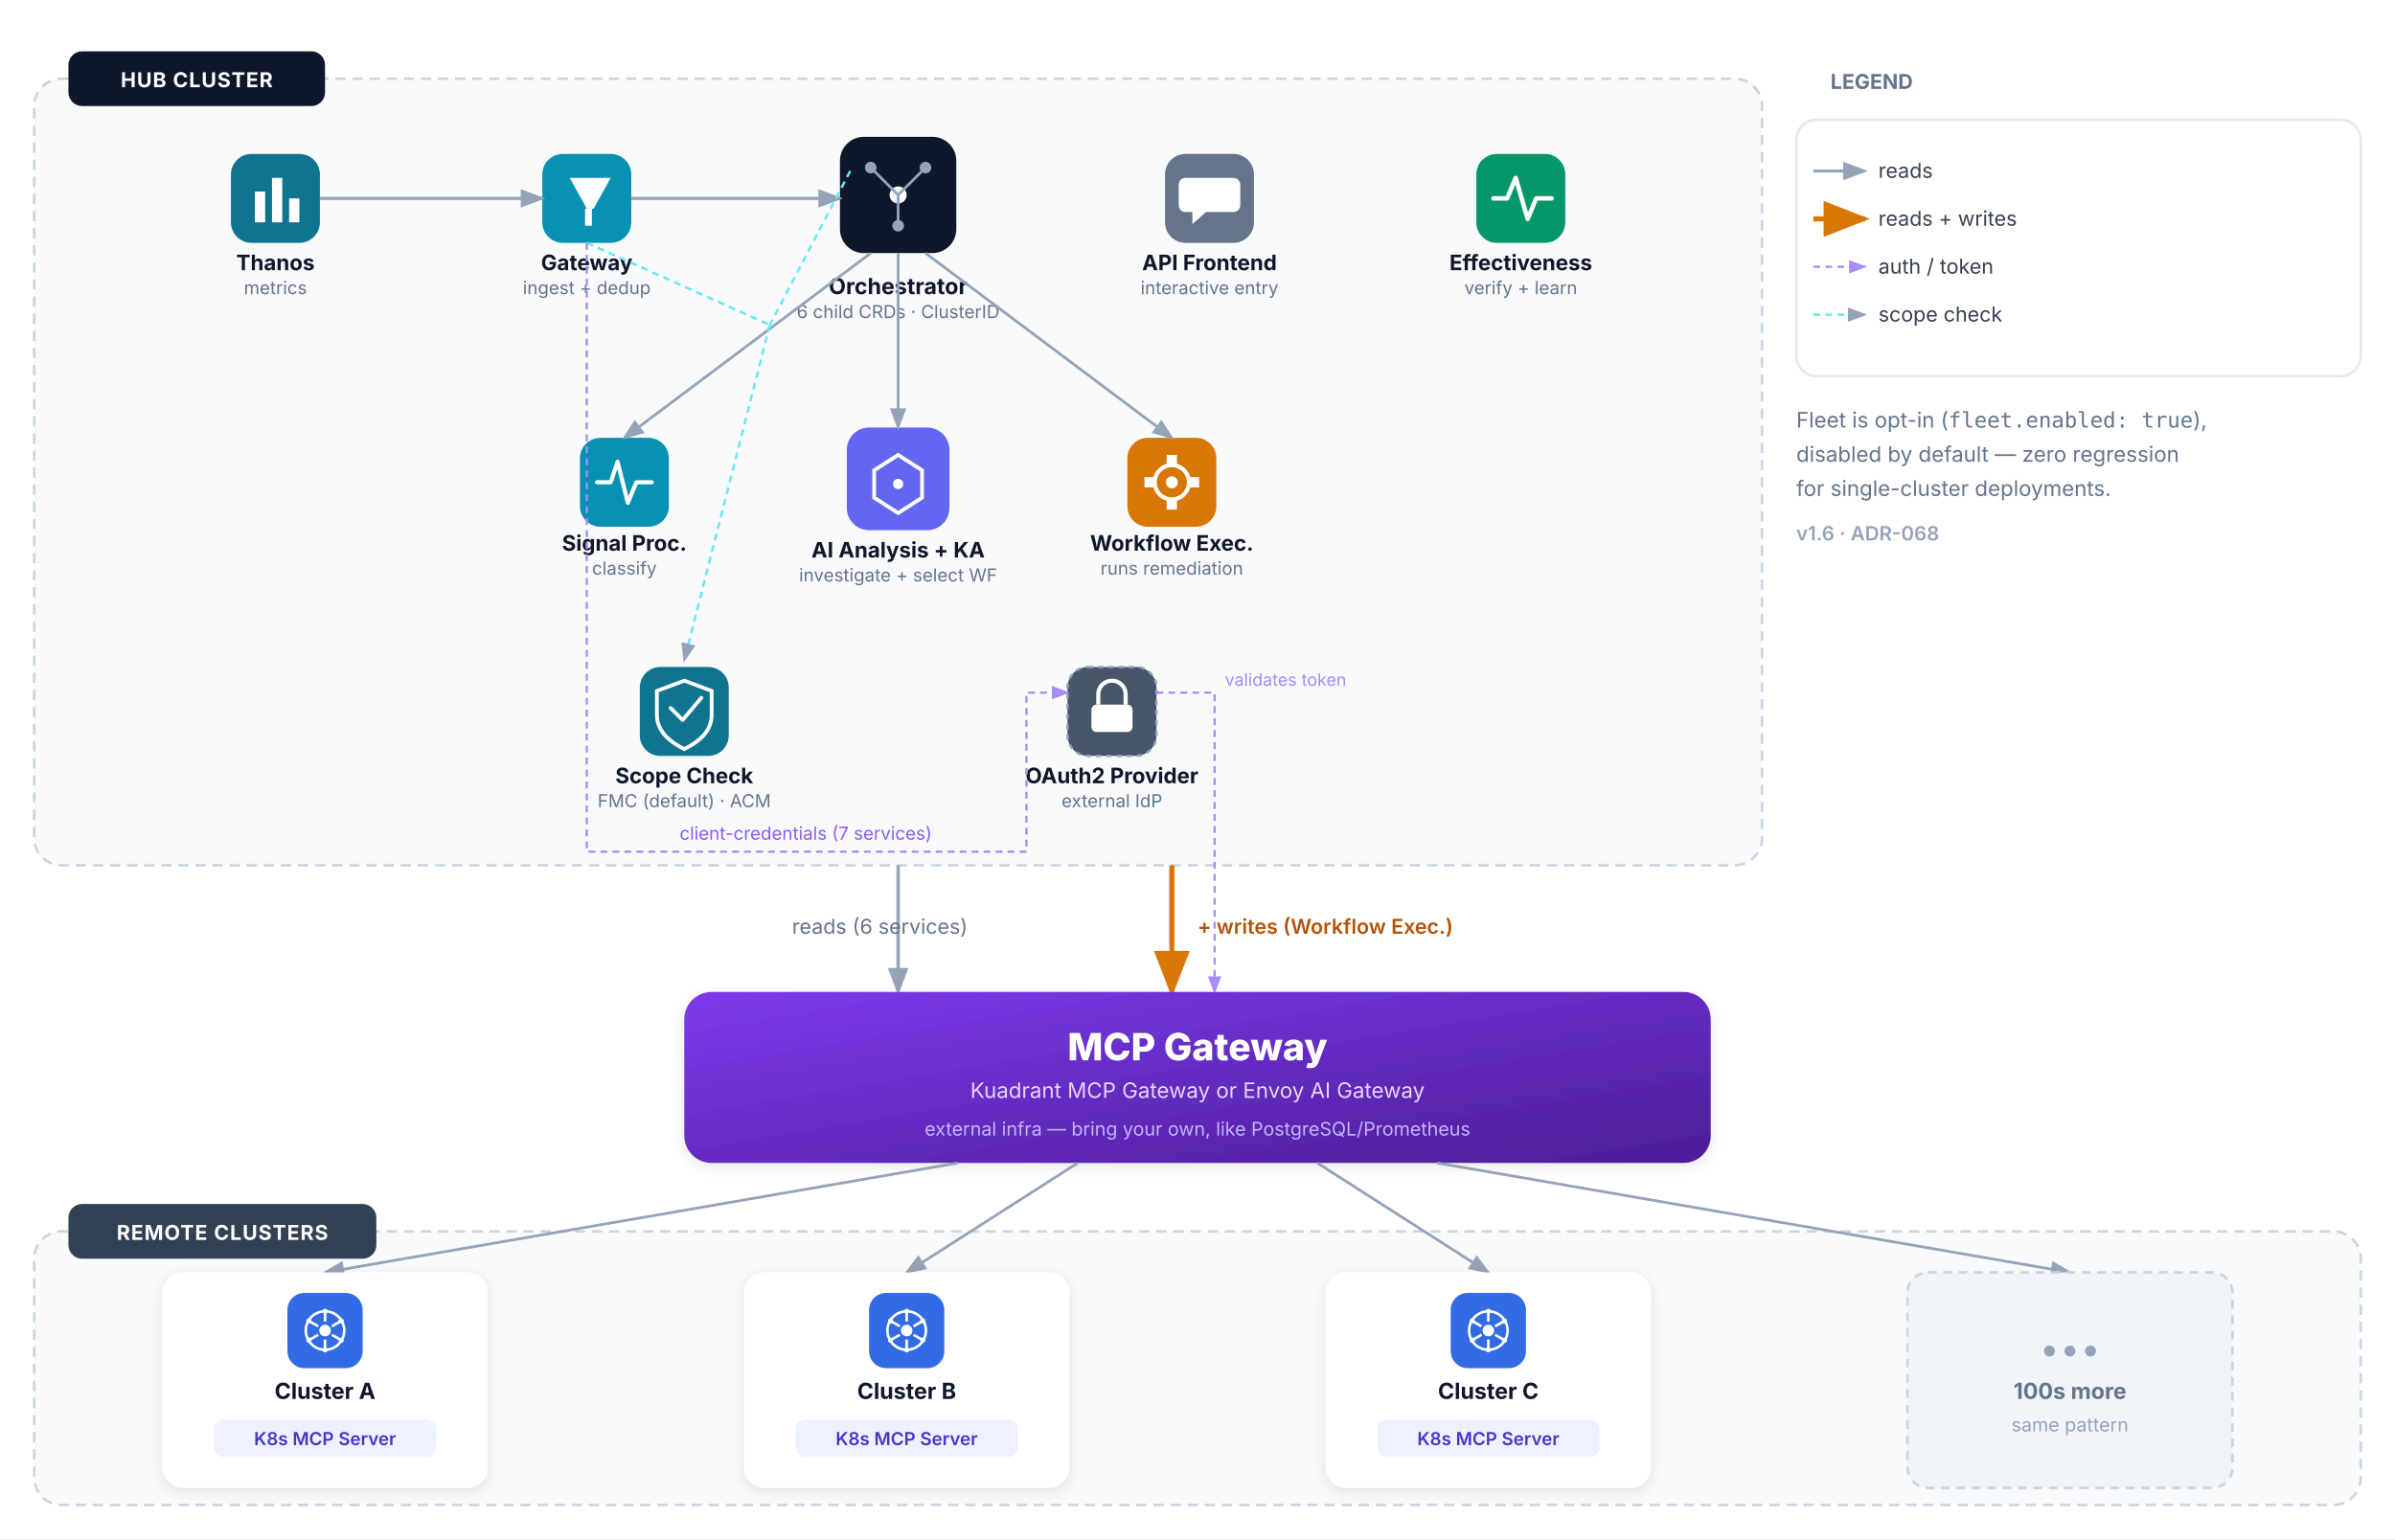
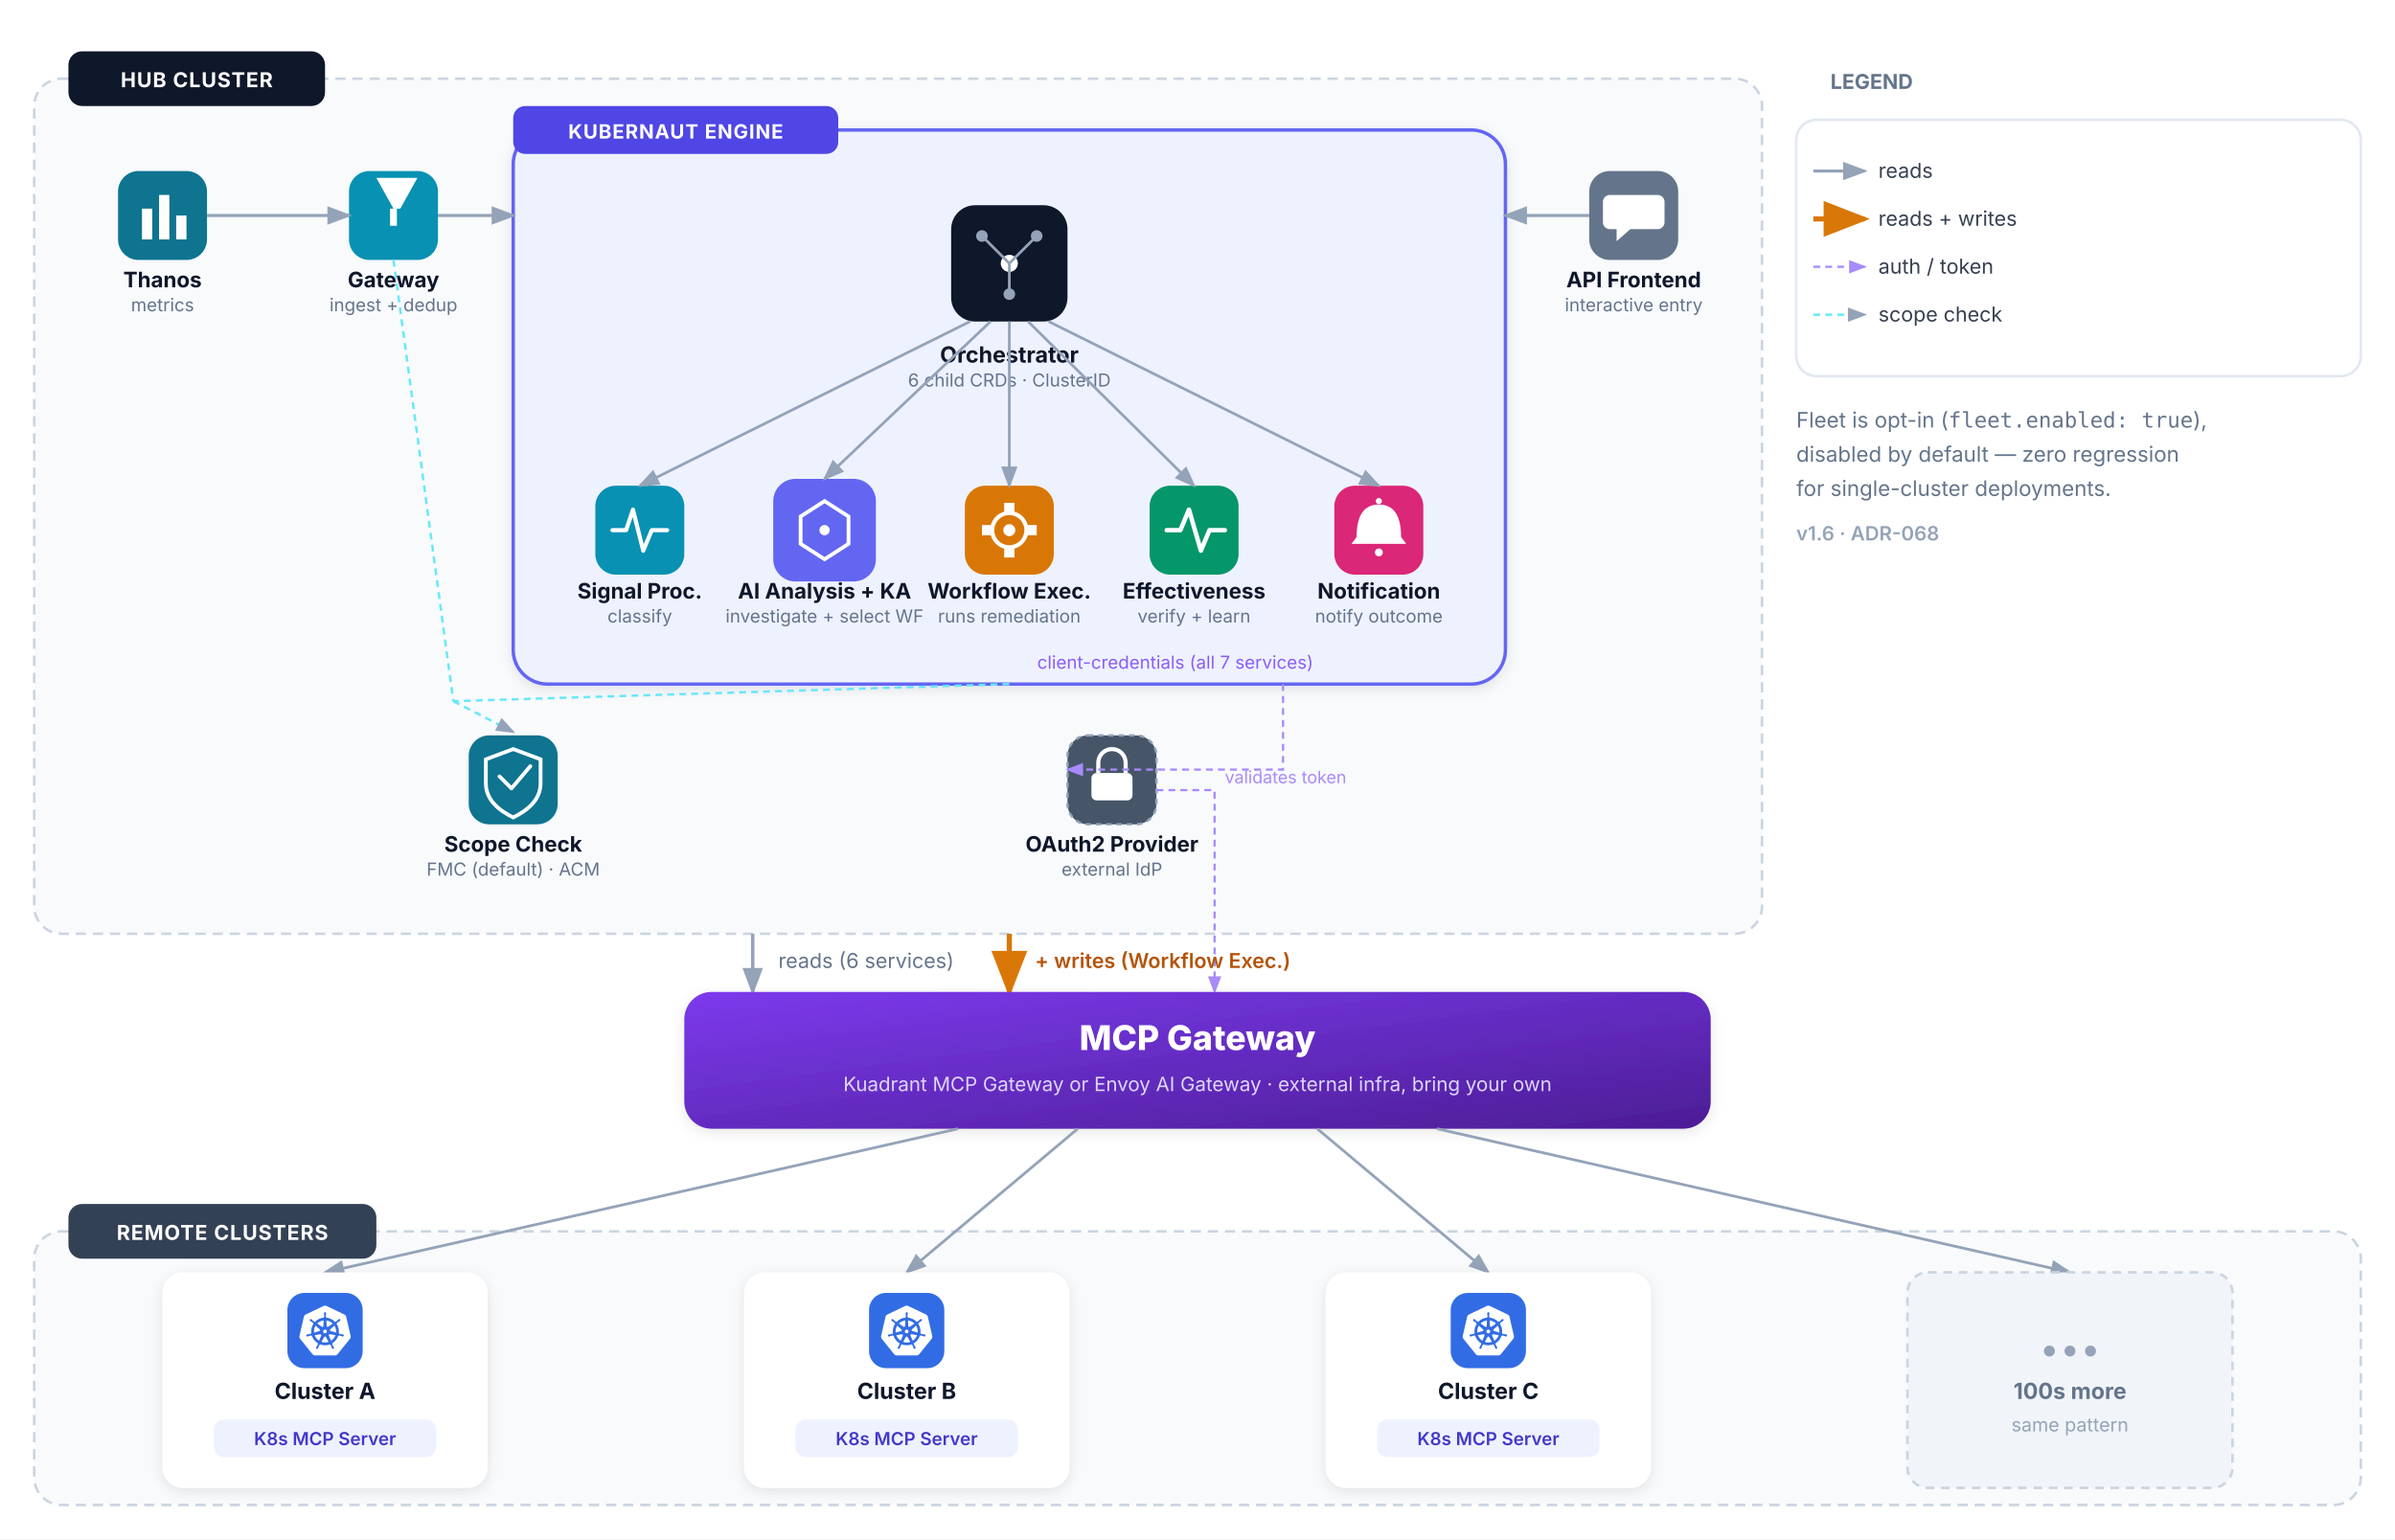
<svg xmlns="http://www.w3.org/2000/svg" viewBox="0 0 1400 900" font-family="Inter, -apple-system, BlinkMacSystemFont, 'Segoe UI', sans-serif">
  <defs>
    <filter id="sh" x="-4%" y="-6%" width="108%" height="118%">
      <feDropShadow dx="0" dy="2" stdDeviation="4" flood-color="#000" flood-opacity="0.10" />
    </filter>
    <marker id="ar" markerWidth="8" markerHeight="6" refX="7" refY="3" orient="auto">
      <polygon points="0,0 8,3 0,6" fill="#94A3B8" />
    </marker>
    <marker id="arw" markerWidth="9" markerHeight="7" refX="8" refY="3.5" orient="auto">
      <polygon points="0,0 9,3.5 0,7" fill="#D97706" />
    </marker>
    <marker id="ard" markerWidth="8" markerHeight="6" refX="7" refY="3" orient="auto">
      <polygon points="0,0 8,3 0,6" fill="#A78BFA" />
    </marker>
    <linearGradient id="gwGrad" x1="0" y1="0" x2="1" y2="1">
      <stop offset="0" stop-color="#7C3AED" />
      <stop offset="1" stop-color="#4C1D95" />
    </linearGradient>
-     <symbol id="k8sWheel" viewBox="0 0 48 48">
-       <circle cx="24" cy="24" r="15" fill="none" stroke="white" stroke-width="2" />
-       <circle cx="24" cy="24" r="4.5" fill="white" />
-       <line x1="24" y1="9" x2="24" y2="17" stroke="white" stroke-width="2" />
-       <line x1="24" y1="31" x2="24" y2="39" stroke="white" stroke-width="2" />
-       <line x1="11.4" y1="16.5" x2="18.7" y2="20.7" stroke="white" stroke-width="2" />
-       <line x1="29.3" y1="27.3" x2="36.6" y2="31.5" stroke="white" stroke-width="2" />
-       <line x1="11.4" y1="31.5" x2="18.7" y2="27.3" stroke="white" stroke-width="2" />
-       <line x1="29.3" y1="20.7" x2="36.6" y2="16.5" stroke="white" stroke-width="2" />
-       <circle cx="24" cy="9" r="2" fill="white" />
-       <circle cx="24" cy="39" r="2" fill="white" />
-       <circle cx="11.4" cy="16.5" r="2" fill="white" />
-       <circle cx="36.6" cy="31.5" r="2" fill="white" />
-       <circle cx="11.4" cy="31.5" r="2" fill="white" />
-       <circle cx="36.6" cy="16.5" r="2" fill="white" />
+     <symbol id="k8sLogo" viewBox="0 0 24 24">
+       <path fill="white" d="M10.204 14.35l.007.01-.999 2.413a5.171 5.171 0 0 1-2.075-2.597l2.578-.437.004.005a.44.44 0 0 1 .484.606zm-.833-2.129a.44.44 0 0 0 .173-.756l.002-.011L7.585 9.7a5.143 5.143 0 0 0-.73 3.255l2.514-.725.002-.009zm1.145-1.98a.44.44 0 0 0 .699-.337l.01-.005.15-2.62a5.144 5.144 0 0 0-3.01 1.442l2.147 1.523.004-.002zm.76 2.75l.723.349.722-.347.18-.78-.5-.623h-.804l-.5.623.179.779zm1.5-3.095a.44.44 0 0 0 .7.336l.008.003 2.134-1.513a5.188 5.188 0 0 0-2.992-1.442l.148 2.615.002.001zm10.876 5.97l-5.773 7.181a1.6 1.6 0 0 1-1.248.594l-9.261.003a1.6 1.6 0 0 1-1.247-.596l-5.776-7.18a1.583 1.583 0 0 1-.307-1.34L2.1 5.573c.108-.47.425-.864.863-1.073L11.305.513a1.606 1.606 0 0 1 1.385 0l8.345 3.985c.438.209.755.604.863 1.073l2.062 8.955c.108.47-.005.963-.308 1.34zm-3.289-2.057c-.042-.01-.103-.026-.145-.034-.174-.033-.315-.025-.479-.038-.35-.037-.638-.067-.895-.148-.105-.04-.18-.165-.216-.216l-.201-.059a6.45 6.45 0 0 0-.105-2.332 6.465 6.465 0 0 0-.936-2.163c.052-.047.15-.133.177-.159.008-.09.001-.183.094-.282.197-.185.444-.338.743-.522.142-.084.273-.137.415-.242.032-.024.076-.062.11-.089.24-.191.295-.52.123-.736-.172-.216-.506-.236-.745-.045-.034.027-.08.062-.111.088-.134.116-.217.23-.33.35-.246.25-.45.458-.673.609-.097.056-.239.037-.303.033l-.19.135a6.545 6.545 0 0 0-4.146-2.003l-.012-.223c-.065-.062-.143-.115-.163-.25-.022-.268.015-.557.057-.905.023-.163.061-.298.068-.475.001-.04-.001-.099-.001-.142 0-.306-.224-.555-.5-.555-.275 0-.499.249-.499.555l.001.014c0 .041-.002.092 0 .128.006.177.044.312.067.475.042.348.078.637.056.906a.545.545 0 0 1-.162.258l-.012.211a6.424 6.424 0 0 0-4.166 2.003 8.373 8.373 0 0 1-.18-.128c-.09.012-.18.04-.297-.029-.223-.15-.427-.358-.673-.608-.113-.12-.195-.234-.329-.349-.03-.026-.077-.062-.111-.088a.594.594 0 0 0-.348-.132.481.481 0 0 0-.398.176c-.172.216-.117.546.123.737l.007.005.104.083c.142.105.272.159.414.242.299.185.546.338.743.522.076.082.09.226.1.288l.16.143a6.462 6.462 0 0 0-1.02 4.506l-.208.06c-.055.072-.133.184-.215.217-.257.081-.546.11-.895.147-.164.014-.305.006-.48.039-.037.007-.09.02-.133.03l-.004.002-.007.002c-.295.071-.484.342-.423.608.061.267.349.429.645.365l.007-.001.01-.003.129-.029c.17-.046.294-.113.448-.172.33-.118.604-.217.87-.256.112-.009.23.069.288.101l.217-.037a6.5 6.5 0 0 0 2.88 3.596l-.09.218c.033.084.069.199.044.282-.097.252-.263.517-.452.813-.091.136-.185.242-.268.399-.02.037-.045.095-.064.134-.128.275-.034.591.213.71.248.12.556-.007.69-.282v-.002c.02-.039.046-.09.062-.127.07-.162.094-.301.144-.458.132-.332.205-.68.387-.897.05-.06.13-.082.215-.105l.113-.205a6.453 6.453 0 0 0 4.609.012l.106.192c.086.028.18.042.256.155.136.232.229.507.342.84.05.156.074.295.145.457.016.037.043.09.062.129.133.276.442.402.69.282.247-.118.341-.435.213-.71-.02-.039-.045-.096-.065-.134-.083-.156-.177-.261-.268-.398-.19-.296-.346-.541-.443-.793-.04-.13.007-.21.038-.294-.018-.022-.059-.144-.083-.202a6.499 6.499 0 0 0 2.88-3.622c.064.01.176.03.213.038.075-.05.144-.114.28-.104.266.039.54.138.87.256.154.06.277.128.448.173.036.01.088.019.13.028l.009.003.007.001c.297.064.584-.098.645-.365.06-.266-.128-.537-.423-.608zM16.4 9.701l-1.95 1.746v.005a.44.44 0 0 0 .173.757l.003.01 2.526.728a5.199 5.199 0 0 0-.108-1.674A5.208 5.208 0 0 0 16.4 9.7zm-4.013 5.325a.437.437 0 0 0-.404-.232.44.44 0 0 0-.372.233h-.002l-1.268 2.292a5.164 5.164 0 0 0 3.326.003l-1.27-2.296h-.01zm1.888-1.293a.44.44 0 0 0-.27.036.44.44 0 0 0-.214.572l-.003.004 1.01 2.438a5.15 5.15 0 0 0 2.081-2.615l-2.6-.44-.004.005z" />
    </symbol>
  </defs>
  <rect x="0" y="0" width="1400" height="900" fill="white" />
-   <rect x="20" y="46" width="1010" height="460" rx="16" fill="#F8FAFC" stroke="#CBD5E1" stroke-width="1.5" stroke-dasharray="6,4" />
+   <rect x="20" y="46" width="1010" height="500" rx="16" fill="#F8FAFC" stroke="#CBD5E1" stroke-width="1.5" stroke-dasharray="6,4" />
  <rect x="40" y="30" width="150" height="32" rx="8" fill="#0F172A" />
  <text x="115" y="51" text-anchor="middle" font-size="12px" font-weight="700" fill="white" letter-spacing="0.5">HUB CLUSTER</text>
-   <rect x="135" y="90" width="52" height="52" rx="12" fill="#0E7490" />
-   <rect x="149" y="112" width="6" height="18" fill="white" />
-   <rect x="159" y="104" width="6" height="26" fill="white" />
-   <rect x="169" y="116" width="6" height="14" fill="white" />
-   <text x="161" y="158" text-anchor="middle" font-size="12.5px" font-weight="700" fill="#0F172A">Thanos</text>
-   <text x="161" y="172" text-anchor="middle" font-size="10.5px" fill="#64748B">metrics</text>
-   <rect x="317" y="90" width="52" height="52" rx="12" fill="#0891B2" />
-   <path d="M333,104 L357,104 L347,122 L343,122 Z" fill="white" />
-   <rect x="342" y="122" width="4" height="10" fill="white" />
-   <text x="343" y="158" text-anchor="middle" font-size="12.5px" font-weight="700" fill="#0F172A">Gateway</text>
-   <text x="343" y="172" text-anchor="middle" font-size="10.5px" fill="#64748B">ingest + dedup</text>
-   <rect x="491" y="80" width="68" height="68" rx="14" fill="#0F172A" />
-   <circle cx="525" cy="114" r="5" fill="white" />
-   <circle cx="509" cy="98" r="3.4" fill="#94A3B8" />
-   <circle cx="541" cy="98" r="3.4" fill="#94A3B8" />
-   <circle cx="525" cy="132" r="3.4" fill="#94A3B8" />
-   <line x1="525" y1="114" x2="509" y2="98" stroke="#94A3B8" stroke-width="1.6" />
-   <line x1="525" y1="114" x2="541" y2="98" stroke="#94A3B8" stroke-width="1.6" />
-   <line x1="525" y1="114" x2="525" y2="132" stroke="#94A3B8" stroke-width="1.6" />
-   <text x="525" y="172" text-anchor="middle" font-size="13px" font-weight="700" fill="#0F172A">Orchestrator</text>
-   <text x="525" y="186" text-anchor="middle" font-size="10.5px" fill="#64748B">6 child CRDs · ClusterID</text>
-   <rect x="681" y="90" width="52" height="52" rx="12" fill="#64748B" />
-   <path d="M693,104 h28 a4,4 0 0 1 4,4 v12 a4,4 0 0 1 -4,4 h-16 l-8,7 v-7 h-4 a4,4 0 0 1 -4,-4 v-12 a4,4 0 0 1 4,-4 z" fill="white" />
-   <text x="707" y="158" text-anchor="middle" font-size="12.5px" font-weight="700" fill="#0F172A">API Frontend</text>
-   <text x="707" y="172" text-anchor="middle" font-size="10.5px" fill="#64748B">interactive entry</text>
-   <rect x="863" y="90" width="52" height="52" rx="12" fill="#059669" />
-   <polyline points="873,116 881,116 886,104 893,128 898,116 907,116" fill="none" stroke="white" stroke-width="2.6" stroke-linejoin="round" stroke-linecap="round" />
-   <text x="889" y="158" text-anchor="middle" font-size="12.5px" font-weight="700" fill="#0F172A">Effectiveness</text>
-   <text x="889" y="172" text-anchor="middle" font-size="10.5px" fill="#64748B">verify + learn</text>
-   <rect x="339" y="256" width="52" height="52" rx="12" fill="#0891B2" />
-   <polyline points="349,282 357,282 361,270 367,294 372,282 381,282" fill="none" stroke="white" stroke-width="2.4" stroke-linejoin="round" stroke-linecap="round" />
-   <text x="365" y="322" text-anchor="middle" font-size="12.5px" font-weight="700" fill="#0F172A">Signal Proc.</text>
-   <text x="365" y="336" text-anchor="middle" font-size="10.5px" fill="#64748B">classify</text>
-   <rect x="495" y="250" width="60" height="60" rx="13" fill="#6366F1" />
-   <polygon points="525,266 539,275 539,291 525,300 511,291 511,275" fill="none" stroke="white" stroke-width="2.2" />
-   <circle cx="525" cy="283" r="3" fill="white" />
-   <text x="525" y="326" text-anchor="middle" font-size="12.5px" font-weight="700" fill="#0F172A">AI Analysis + KA</text>
-   <text x="525" y="340" text-anchor="middle" font-size="10.5px" fill="#64748B">investigate + select WF</text>
-   <rect x="659" y="256" width="52" height="52" rx="12" fill="#D97706" />
-   <circle cx="685" cy="282" r="10" fill="none" stroke="white" stroke-width="2.4" />
-   <circle cx="685" cy="282" r="3.5" fill="white" />
-   <rect x="682" y="266" width="6" height="6" fill="white" />
-   <rect x="682" y="292" width="6" height="6" fill="white" />
-   <rect x="669" y="279" width="6" height="6" fill="white" />
-   <rect x="695" y="279" width="6" height="6" fill="white" />
-   <text x="685" y="322" text-anchor="middle" font-size="12.5px" font-weight="700" fill="#0F172A">Workflow Exec.</text>
-   <text x="685" y="336" text-anchor="middle" font-size="10.5px" fill="#64748B">runs remediation</text>
-   <rect x="374" y="390" width="52" height="52" rx="12" fill="#0E7490" />
-   <path d="M400,398 L416,404 v14 c0,10 -8,16 -16,20 c-8,-4 -16,-10 -16,-20 v-14 z" fill="none" stroke="white" stroke-width="2.2" />
-   <polyline points="392,414 399,421 410,408" fill="none" stroke="white" stroke-width="2.2" stroke-linecap="round" stroke-linejoin="round" />
-   <text x="400" y="458" text-anchor="middle" font-size="12.5px" font-weight="700" fill="#0F172A">Scope Check</text>
-   <text x="400" y="472" text-anchor="middle" font-size="10.5px" fill="#64748B">FMC (default) · ACM</text>
-   <rect x="624" y="390" width="52" height="52" rx="12" fill="#475569" stroke="#94A3B8" stroke-width="1.4" stroke-dasharray="3,3" />
-   <path d="M642,412 v-6 a8,8 0 0 1 16,0 v6" fill="none" stroke="white" stroke-width="2.4" />
-   <rect x="638" y="412" width="24" height="16" rx="3" fill="white" />
-   <text x="650" y="458" text-anchor="middle" font-size="12.5px" font-weight="700" fill="#0F172A">OAuth2 Provider</text>
-   <text x="650" y="472" text-anchor="middle" font-size="10.5px" fill="#64748B">external IdP</text>
-   <line x1="187" y1="116" x2="317" y2="116" stroke="#94A3B8" stroke-width="1.8" marker-end="url(#ar)" />
-   <line x1="369" y1="116" x2="491" y2="116" stroke="#94A3B8" stroke-width="1.8" marker-end="url(#ar)" />
-   <line x1="509" y1="148" x2="365" y2="256" stroke="#94A3B8" stroke-width="1.6" marker-end="url(#ar)" />
-   <line x1="525" y1="148" x2="525" y2="250" stroke="#94A3B8" stroke-width="1.6" marker-end="url(#ar)" />
-   <line x1="541" y1="148" x2="685" y2="256" stroke="#94A3B8" stroke-width="1.6" marker-end="url(#ar)" />
-   <line x1="343" y1="142" x2="450" y2="190" stroke="#67E8F9" stroke-width="1.4" stroke-dasharray="4,3" />
-   <line x1="497" y1="100" x2="450" y2="190" stroke="#67E8F9" stroke-width="1.4" stroke-dasharray="4,3" />
-   <line x1="450" y1="190" x2="400" y2="386" stroke="#67E8F9" stroke-width="1.4" stroke-dasharray="4,3" marker-end="url(#ar)" />
-   <path d="M343,142 L343,498 L600,498 L600,405 L624,405" fill="none" stroke="#A78BFA" stroke-width="1.3" stroke-dasharray="4,3" marker-end="url(#ard)" />
-   <text x="471" y="491" text-anchor="middle" font-size="10.5px" fill="#8B5CF6">client-credentials (7 services)</text>
-   <line x1="525" y1="506" x2="525" y2="580" stroke="#94A3B8" stroke-width="2" marker-end="url(#ar)" />
-   <text x="463" y="546" font-size="12px" fill="#64748B">reads (6 services)</text>
-   <line x1="685" y1="506" x2="685" y2="580" stroke="#D97706" stroke-width="3" marker-end="url(#arw)" />
-   <text x="700" y="546" font-size="12px" font-weight="600" fill="#B45309">+ writes (Workflow Exec.)</text>
-   <path d="M676,405 L710,405 L710,580" fill="none" stroke="#A78BFA" stroke-width="1.3" stroke-dasharray="4,3" marker-end="url(#ard)" />
-   <text x="716" y="401" font-size="10px" fill="#A78BFA">validates token</text>
+   <rect x="69" y="100" width="52" height="52" rx="12" fill="#0E7490" />
+   <rect x="83" y="122" width="6" height="18" fill="white" />
+   <rect x="93" y="114" width="6" height="26" fill="white" />
+   <rect x="103" y="126" width="6" height="14" fill="white" />
+   <text x="95" y="168" text-anchor="middle" font-size="12.5px" font-weight="700" fill="#0F172A">Thanos</text>
+   <text x="95" y="182" text-anchor="middle" font-size="10.5px" fill="#64748B">metrics</text>
+   <rect x="204" y="100" width="52" height="52" rx="12" fill="#0891B2" />
+   <path d="M220,104 L244,104 L234,122 L230,122 Z" fill="white" />
+   <rect x="228" y="122" width="4" height="10" fill="white" />
+   <text x="230" y="168" text-anchor="middle" font-size="12.5px" font-weight="700" fill="#0F172A">Gateway</text>
+   <text x="230" y="182" text-anchor="middle" font-size="10.5px" fill="#64748B">ingest + dedup</text>
+   <rect x="929" y="100" width="52" height="52" rx="12" fill="#64748B" />
+   <path d="M941,114 h28 a4,4 0 0 1 4,4 v12 a4,4 0 0 1 -4,4 h-16 l-8,7 v-7 h-4 a4,4 0 0 1 -4,-4 v-12 a4,4 0 0 1 4,-4 z" fill="white" />
+   <text x="955" y="168" text-anchor="middle" font-size="12.5px" font-weight="700" fill="#0F172A">API Frontend</text>
+   <text x="955" y="182" text-anchor="middle" font-size="10.5px" fill="#64748B">interactive entry</text>
  <g filter="url(#sh)">
-     <rect x="400" y="580" width="600" height="100" rx="16" fill="url(#gwGrad)" />
+     <rect x="300" y="76" width="580" height="324" rx="20" fill="#EEF2FF" stroke="#6366F1" stroke-width="2" />
  </g>
-   <text x="700" y="620" text-anchor="middle" font-size="22px" font-weight="800" fill="white">MCP Gateway</text>
-   <text x="700" y="642" text-anchor="middle" font-size="12.5px" fill="#E9D5FF">Kuadrant MCP Gateway or Envoy AI Gateway</text>
-   <text x="700" y="664" text-anchor="middle" font-size="11px" fill="#C4B5FD">external infra — bring your own, like PostgreSQL/Prometheus</text>
+   <rect x="300" y="62" width="190" height="28" rx="7" fill="#4F46E5" />
+   <text x="395" y="81" text-anchor="middle" font-size="11.5px" font-weight="700" fill="white" letter-spacing="0.5">KUBERNAUT ENGINE</text>
+   <rect x="556" y="120" width="68" height="68" rx="14" fill="#0F172A" />
+   <circle cx="590" cy="154" r="5" fill="white" />
+   <circle cx="574" cy="138" r="3.4" fill="#94A3B8" />
+   <circle cx="606" cy="138" r="3.4" fill="#94A3B8" />
+   <circle cx="590" cy="172" r="3.4" fill="#94A3B8" />
+   <line x1="590" y1="154" x2="574" y2="138" stroke="#94A3B8" stroke-width="1.6" />
+   <line x1="590" y1="154" x2="606" y2="138" stroke="#94A3B8" stroke-width="1.6" />
+   <line x1="590" y1="154" x2="590" y2="172" stroke="#94A3B8" stroke-width="1.6" />
+   <text x="590" y="212" text-anchor="middle" font-size="13px" font-weight="700" fill="#0F172A">Orchestrator</text>
+   <text x="590" y="226" text-anchor="middle" font-size="10.5px" fill="#64748B">6 child CRDs · ClusterID</text>
+   <rect x="348" y="284" width="52" height="52" rx="12" fill="#0891B2" />
+   <polyline points="358,310 366,310 370,298 376,322 381,310 390,310" fill="none" stroke="white" stroke-width="2.4" stroke-linejoin="round" stroke-linecap="round" />
+   <text x="374" y="350" text-anchor="middle" font-size="12.5px" font-weight="700" fill="#0F172A">Signal Proc.</text>
+   <text x="374" y="364" text-anchor="middle" font-size="10.5px" fill="#64748B">classify</text>
+   <rect x="452" y="280" width="60" height="60" rx="13" fill="#6366F1" />
+   <polygon points="482,293 496,302 496,318 482,327 468,318 468,302" fill="none" stroke="white" stroke-width="2.2" />
+   <circle cx="482" cy="310" r="3" fill="white" />
+   <text x="482" y="350" text-anchor="middle" font-size="12.5px" font-weight="700" fill="#0F172A">AI Analysis + KA</text>
+   <text x="482" y="364" text-anchor="middle" font-size="10.5px" fill="#64748B">investigate + select WF</text>
+   <rect x="564" y="284" width="52" height="52" rx="12" fill="#D97706" />
+   <circle cx="590" cy="310" r="10" fill="none" stroke="white" stroke-width="2.4" />
+   <circle cx="590" cy="310" r="3.5" fill="white" />
+   <rect x="587" y="294" width="6" height="6" fill="white" />
+   <rect x="587" y="320" width="6" height="6" fill="white" />
+   <rect x="574" y="307" width="6" height="6" fill="white" />
+   <rect x="600" y="307" width="6" height="6" fill="white" />
+   <text x="590" y="350" text-anchor="middle" font-size="12.5px" font-weight="700" fill="#0F172A">Workflow Exec.</text>
+   <text x="590" y="364" text-anchor="middle" font-size="10.5px" fill="#64748B">runs remediation</text>
+   <rect x="672" y="284" width="52" height="52" rx="12" fill="#059669" />
+   <polyline points="682,310 690,310 695,298 702,322 707,310 716,310" fill="none" stroke="white" stroke-width="2.6" stroke-linejoin="round" stroke-linecap="round" />
+   <text x="698" y="350" text-anchor="middle" font-size="12.5px" font-weight="700" fill="#0F172A">Effectiveness</text>
+   <text x="698" y="364" text-anchor="middle" font-size="10.5px" fill="#64748B">verify + learn</text>
+   <rect x="780" y="284" width="52" height="52" rx="12" fill="#DB2777" />
+   <circle cx="806" cy="293" r="1.8" fill="white" />
+   <path d="M793,314 Q793,295 806,295 Q819,295 819,314 L822,318 L790,318 Z" fill="white" />
+   <circle cx="806" cy="323" r="2.3" fill="white" />
+   <text x="806" y="350" text-anchor="middle" font-size="12.5px" font-weight="700" fill="#0F172A">Notification</text>
+   <text x="806" y="364" text-anchor="middle" font-size="10.5px" fill="#64748B">notify outcome</text>
+   <line x1="121" y1="126" x2="204" y2="126" stroke="#94A3B8" stroke-width="1.8" marker-end="url(#ar)" />
+   <line x1="256" y1="126" x2="300" y2="126" stroke="#94A3B8" stroke-width="1.8" marker-end="url(#ar)" />
+   <line x1="929" y1="126" x2="880" y2="126" stroke="#94A3B8" stroke-width="1.8" marker-end="url(#ar)" />
+   <line x1="567" y1="188" x2="374" y2="284" stroke="#94A3B8" stroke-width="1.6" marker-end="url(#ar)" />
+   <line x1="579" y1="188" x2="482" y2="280" stroke="#94A3B8" stroke-width="1.6" marker-end="url(#ar)" />
+   <line x1="590" y1="188" x2="590" y2="284" stroke="#94A3B8" stroke-width="1.6" marker-end="url(#ar)" />
+   <line x1="601" y1="188" x2="698" y2="284" stroke="#94A3B8" stroke-width="1.6" marker-end="url(#ar)" />
+   <line x1="613" y1="188" x2="806" y2="284" stroke="#94A3B8" stroke-width="1.6" marker-end="url(#ar)" />
+   <rect x="274" y="430" width="52" height="52" rx="12" fill="#0E7490" />
+   <path d="M300,438 L316,444 v14 c0,10 -8,16 -16,20 c-8,-4 -16,-10 -16,-20 v-14 z" fill="none" stroke="white" stroke-width="2.2" />
+   <polyline points="292,454 299,461 310,448" fill="none" stroke="white" stroke-width="2.2" stroke-linecap="round" stroke-linejoin="round" />
+   <text x="300" y="498" text-anchor="middle" font-size="12.5px" font-weight="700" fill="#0F172A">Scope Check</text>
+   <text x="300" y="512" text-anchor="middle" font-size="10.5px" fill="#64748B">FMC (default) · ACM</text>
+   <rect x="624" y="430" width="52" height="52" rx="12" fill="#475569" stroke="#94A3B8" stroke-width="1.4" stroke-dasharray="3,3" />
+   <path d="M642,452 v-6 a8,8 0 0 1 16,0 v6" fill="none" stroke="white" stroke-width="2.4" />
+   <rect x="638" y="452" width="24" height="16" rx="3" fill="white" />
+   <text x="650" y="498" text-anchor="middle" font-size="12.5px" font-weight="700" fill="#0F172A">OAuth2 Provider</text>
+   <text x="650" y="512" text-anchor="middle" font-size="10.5px" fill="#64748B">external IdP</text>
+   <line x1="230" y1="152" x2="265" y2="410" stroke="#67E8F9" stroke-width="1.4" stroke-dasharray="4,3" />
+   <line x1="590" y1="400" x2="265" y2="410" stroke="#67E8F9" stroke-width="1.4" stroke-dasharray="4,3" />
+   <line x1="265" y1="410" x2="300" y2="428" stroke="#67E8F9" stroke-width="1.4" stroke-dasharray="4,3" marker-end="url(#ar)" />
+   <path d="M750,400 L750,450 L624,450" fill="none" stroke="#A78BFA" stroke-width="1.3" stroke-dasharray="4,3" marker-end="url(#ard)" />
+   <text x="687" y="391" text-anchor="middle" font-size="10.5px" fill="#8B5CF6">client-credentials (all 7 services)</text>
+   <path d="M676,462 L710,462 L710,580" fill="none" stroke="#A78BFA" stroke-width="1.3" stroke-dasharray="4,3" marker-end="url(#ard)" />
+   <text x="716" y="458" font-size="10px" fill="#A78BFA">validates token</text>
+   <line x1="440" y1="546" x2="440" y2="580" stroke="#94A3B8" stroke-width="2" marker-end="url(#ar)" />
+   <text x="455" y="566" font-size="12px" fill="#64748B">reads (6 services)</text>
+   <line x1="590" y1="546" x2="590" y2="580" stroke="#D97706" stroke-width="3" marker-end="url(#arw)" />
+   <text x="605" y="566" font-size="12px" font-weight="600" fill="#B45309">+ writes (Workflow Exec.)</text>
+   <g filter="url(#sh)">
+     <rect x="400" y="580" width="600" height="80" rx="16" fill="url(#gwGrad)" />
+   </g>
+   <text x="700" y="614" text-anchor="middle" font-size="20px" font-weight="800" fill="white">MCP Gateway</text>
+   <text x="700" y="638" text-anchor="middle" font-size="11.5px" fill="#DDD6FE">Kuadrant MCP Gateway or Envoy AI Gateway · external infra, bring your own</text>
  <rect x="20" y="720" width="1360" height="160" rx="16" fill="#F8FAFC" stroke="#CBD5E1" stroke-width="1.5" stroke-dasharray="6,4" />
  <rect x="40" y="704" width="180" height="32" rx="8" fill="#334155" />
  <text x="130" y="725" text-anchor="middle" font-size="12px" font-weight="700" fill="white" letter-spacing="0.5">REMOTE CLUSTERS</text>
-   <line x1="560" y1="680" x2="190" y2="744" stroke="#94A3B8" stroke-width="1.6" marker-end="url(#ar)" />
-   <line x1="630" y1="680" x2="530" y2="744" stroke="#94A3B8" stroke-width="1.6" marker-end="url(#ar)" />
-   <line x1="770" y1="680" x2="870" y2="744" stroke="#94A3B8" stroke-width="1.6" marker-end="url(#ar)" />
-   <line x1="840" y1="680" x2="1210" y2="744" stroke="#94A3B8" stroke-width="1.6" marker-end="url(#ar)" />
+   <line x1="560" y1="660" x2="190" y2="744" stroke="#94A3B8" stroke-width="1.6" marker-end="url(#ar)" />
+   <line x1="630" y1="660" x2="530" y2="744" stroke="#94A3B8" stroke-width="1.6" marker-end="url(#ar)" />
+   <line x1="770" y1="660" x2="870" y2="744" stroke="#94A3B8" stroke-width="1.6" marker-end="url(#ar)" />
+   <line x1="840" y1="660" x2="1210" y2="744" stroke="#94A3B8" stroke-width="1.6" marker-end="url(#ar)" />
  <g filter="url(#sh)">
    <rect x="95" y="744" width="190" height="126" rx="12" fill="white" />
  </g>
  <rect x="168" y="756" width="44" height="44" rx="10" fill="#326CE5" />
-   <use href="#k8sWheel" x="172" y="760" width="36" height="36" />
+   <use href="#k8sLogo" x="175" y="763" width="30" height="30" />
  <text x="190" y="818" text-anchor="middle" font-size="13px" font-weight="700" fill="#0F172A">Cluster A</text>
  <rect x="125" y="830" width="130" height="22" rx="6" fill="#EEF2FF" />
  <text x="190" y="845" text-anchor="middle" font-size="10.5px" font-weight="600" fill="#4338CA">K8s MCP Server</text>
  <g filter="url(#sh)">
    <rect x="435" y="744" width="190" height="126" rx="12" fill="white" />
  </g>
  <rect x="508" y="756" width="44" height="44" rx="10" fill="#326CE5" />
-   <use href="#k8sWheel" x="512" y="760" width="36" height="36" />
+   <use href="#k8sLogo" x="515" y="763" width="30" height="30" />
  <text x="530" y="818" text-anchor="middle" font-size="13px" font-weight="700" fill="#0F172A">Cluster B</text>
  <rect x="465" y="830" width="130" height="22" rx="6" fill="#EEF2FF" />
  <text x="530" y="845" text-anchor="middle" font-size="10.5px" font-weight="600" fill="#4338CA">K8s MCP Server</text>
  <g filter="url(#sh)">
    <rect x="775" y="744" width="190" height="126" rx="12" fill="white" />
  </g>
  <rect x="848" y="756" width="44" height="44" rx="10" fill="#326CE5" />
-   <use href="#k8sWheel" x="852" y="760" width="36" height="36" />
+   <use href="#k8sLogo" x="855" y="763" width="30" height="30" />
  <text x="870" y="818" text-anchor="middle" font-size="13px" font-weight="700" fill="#0F172A">Cluster C</text>
  <rect x="805" y="830" width="130" height="22" rx="6" fill="#EEF2FF" />
  <text x="870" y="845" text-anchor="middle" font-size="10.5px" font-weight="600" fill="#4338CA">K8s MCP Server</text>
  <rect x="1115" y="744" width="190" height="126" rx="12" fill="#F1F5F9" stroke="#CBD5E1" stroke-width="1.5" stroke-dasharray="5,4" />
  <circle cx="1198" cy="790" r="3.2" fill="#94A3B8" />
  <circle cx="1210" cy="790" r="3.2" fill="#94A3B8" />
  <circle cx="1222" cy="790" r="3.2" fill="#94A3B8" />
  <text x="1210" y="818" text-anchor="middle" font-size="13px" font-weight="700" fill="#64748B">100s more</text>
  <text x="1210" y="837" text-anchor="middle" font-size="11px" fill="#94A3B8">same pattern</text>
  <g>
    <line x1="1060" y1="100" x2="1090" y2="100" stroke="#94A3B8" stroke-width="1.8" marker-end="url(#ar)" />
    <text x="1098" y="104" font-size="12px" fill="#374151">reads</text>
    <line x1="1060" y1="128" x2="1090" y2="128" stroke="#D97706" stroke-width="3" marker-end="url(#arw)" />
    <text x="1098" y="132" font-size="12px" fill="#374151">reads + writes</text>
    <line x1="1060" y1="156" x2="1090" y2="156" stroke="#A78BFA" stroke-width="1.3" stroke-dasharray="4,3" marker-end="url(#ard)" />
    <text x="1098" y="160" font-size="12px" fill="#374151">auth / token</text>
    <line x1="1060" y1="184" x2="1090" y2="184" stroke="#67E8F9" stroke-width="1.4" stroke-dasharray="4,3" marker-end="url(#ar)" />
    <text x="1098" y="188" font-size="12px" fill="#374151">scope check</text>
  </g>
  <rect x="1050" y="70" width="330" height="150" rx="12" fill="none" stroke="#E2E8F0" stroke-width="1.5" />
  <text x="1070" y="52" font-size="12px" font-weight="700" fill="#64748B">LEGEND</text>
  <text x="1050" y="250" font-size="12.5px" fill="#64748B">Fleet is opt-in (<tspan font-family="monospace">fleet.enabled: true</tspan>),</text>
  <text x="1050" y="270" font-size="12.5px" fill="#64748B">disabled by default — zero regression</text>
  <text x="1050" y="290" font-size="12.5px" fill="#64748B">for single-cluster deployments.</text>
  <text x="1050" y="316" font-size="11.5px" font-weight="600" fill="#94A3B8">v1.6 · ADR-068</text>
</svg>
